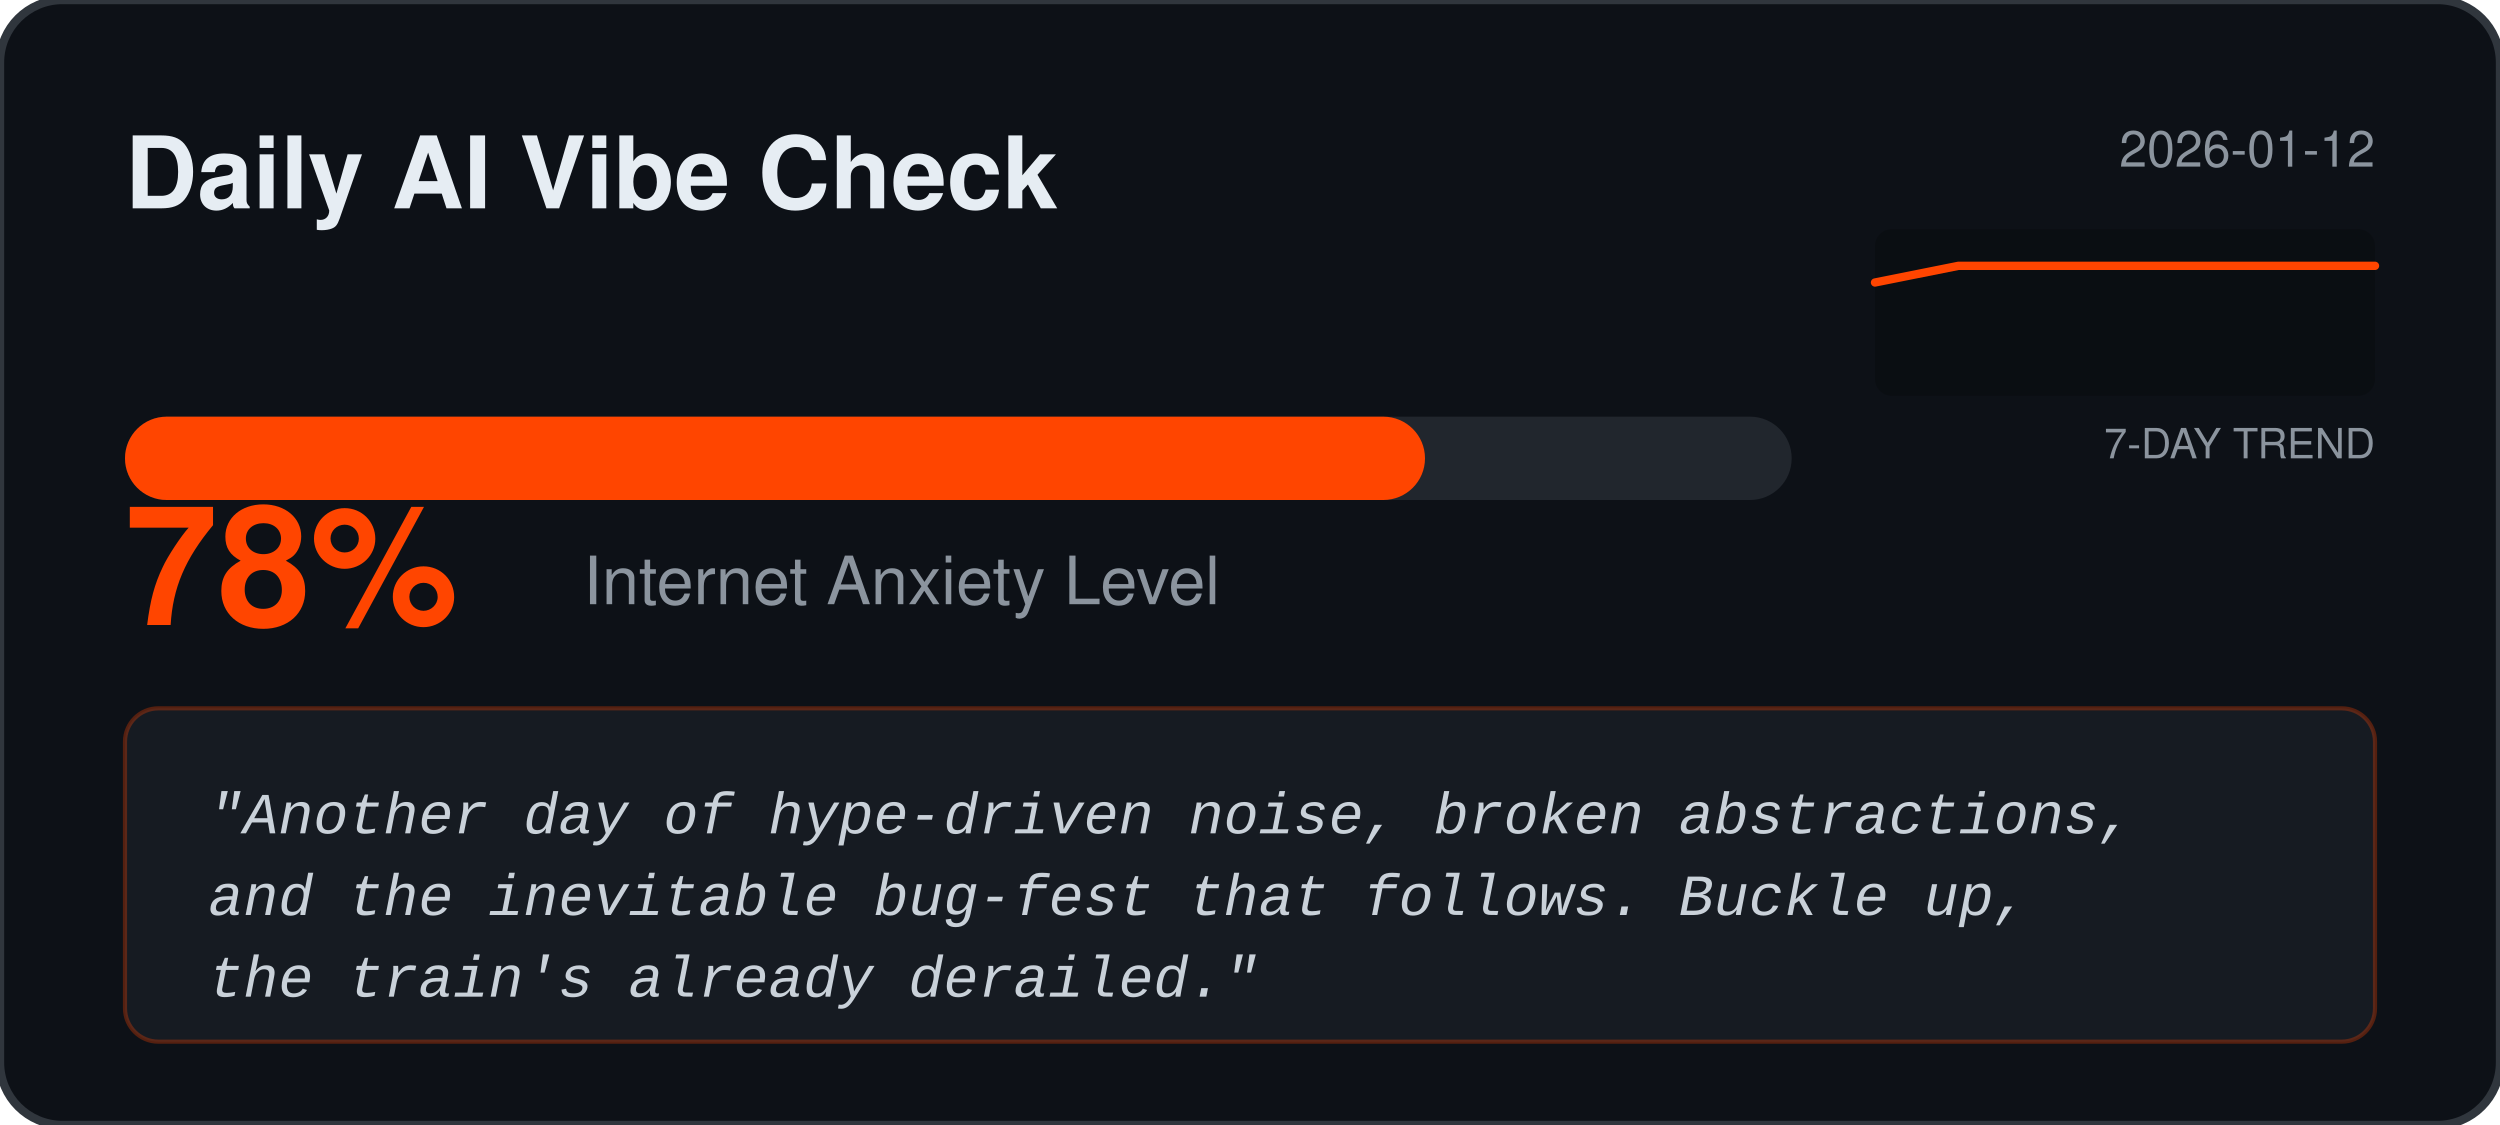
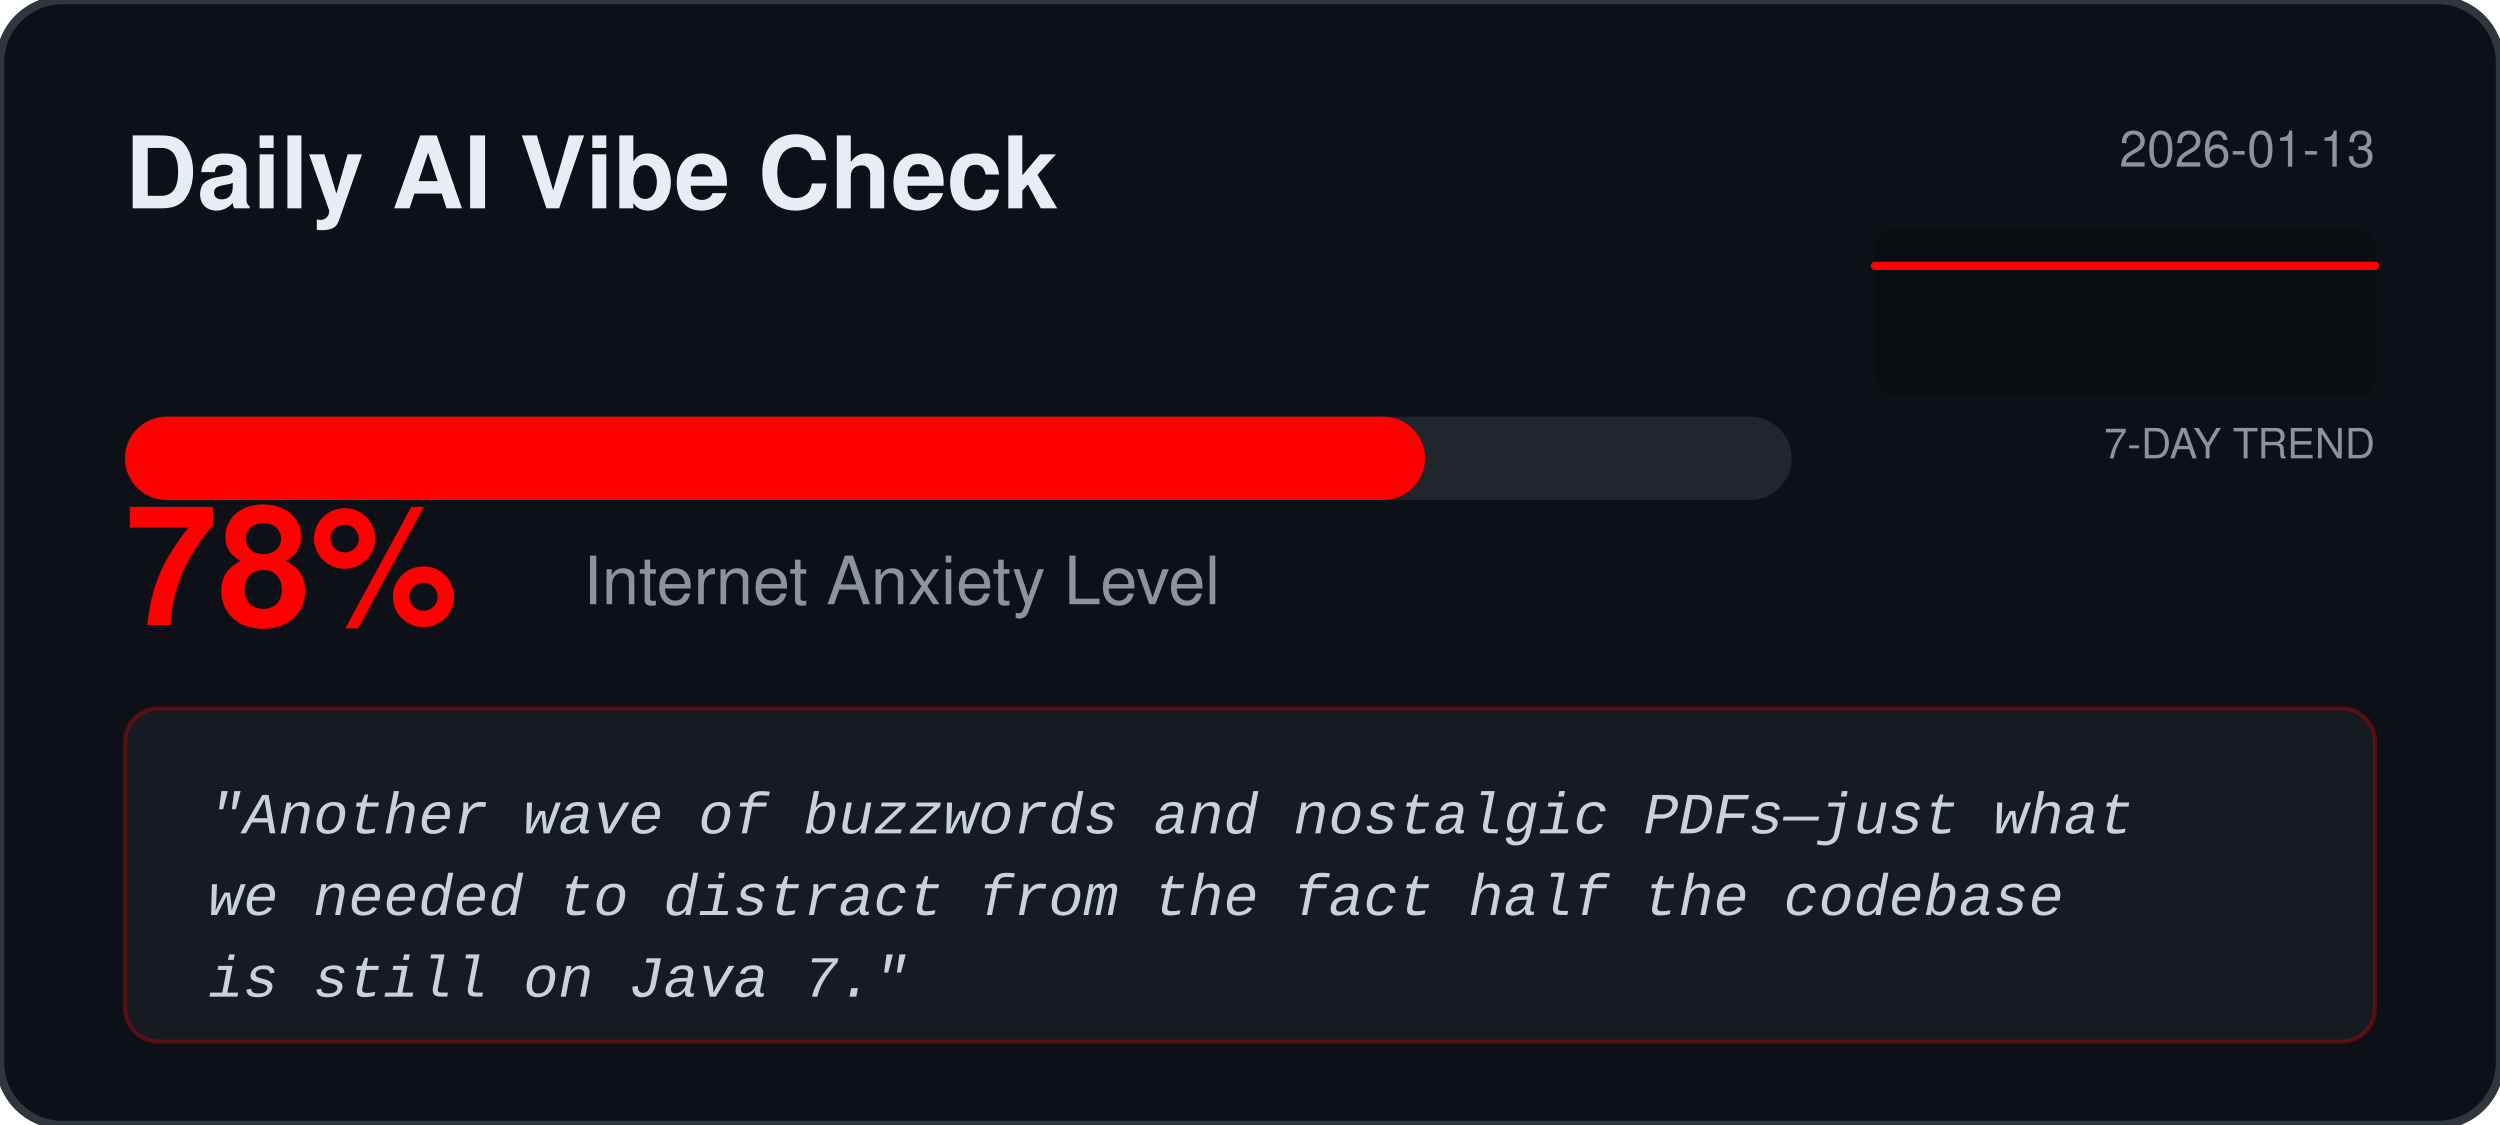
<svg xmlns="http://www.w3.org/2000/svg" width="600" height="270" viewBox="0 0 600 270" fill="none">
  <rect width="600" height="270" rx="15" fill="#0D1117" stroke="#30363D" stroke-width="2" />
  <text x="30" y="50" fill="#E6EDF3" font-family="Segoe UI, Helvetica, sans-serif" font-weight="bold" font-size="24">Daily AI Vibe Check</text>
-   <text x="570" y="40" fill="#8B949E" font-family="Segoe UI, Helvetica, sans-serif" font-size="12" text-anchor="end">2026-01-12</text>
+   <text x="570" y="40" fill="#8B949E" font-family="Segoe UI, Helvetica, sans-serif" font-size="12" text-anchor="end">2026-01-13</text>
  <rect x="450" y="55" width="120" height="40" fill="#000000" fill-opacity="0.2" rx="4" />
  <text x="570" y="110" fill="#8B949E" font-family="Segoe UI, Helvetica, sans-serif" font-size="10" text-anchor="end">7-DAY TREND</text>
-   <polyline points="450.0,67.8 470.0,63.8 490.0,63.8 510.0,63.8 530.0,63.8 550.0,63.8 570.0,63.8" fill="none" stroke="#FF4500" stroke-width="2" stroke-linecap="round" stroke-linejoin="round" />
+   <polyline points="450.0,63.8 470.0,63.8 490.0,63.8 510.0,63.8 530.0,63.8 550.0,63.8 570.0,63.8" fill="none" stroke="#FF0000" stroke-width="2" stroke-linecap="round" stroke-linejoin="round" />
  <rect x="30" y="100" width="400" height="20" rx="10" fill="#21262D" />
-   <rect x="30" y="100" width="312.0" height="20" rx="10" fill="#FF4500" />
-   <text x="30" y="150" fill="#FF4500" font-family="Segoe UI, Helvetica, sans-serif" font-weight="bold" font-size="40">78%</text>
+   <rect x="30" y="100" width="312.0" height="20" rx="10" fill="#FF0000" />
+   <text x="30" y="150" fill="#FF0000" font-family="Segoe UI, Helvetica, sans-serif" font-weight="bold" font-size="40">78%</text>
  <text x="140" y="145" fill="#8B949E" font-family="Segoe UI, Helvetica, sans-serif" font-size="16">Internet Anxiety Level</text>
-   <rect x="30" y="170" width="540" height="80" rx="8" fill="#161B22" stroke="#FF4500" stroke-opacity="0.3" />
+   <rect x="30" y="170" width="540" height="80" rx="8" fill="#161B22" stroke="#FF0000" stroke-opacity="0.3" />
  <text x="50" y="200" fill="#C9D1D9" font-family="Courier New, monospace" font-size="14" font-style="italic">
-     <tspan x="50" dy="0">"Another day of hype‑driven noise, broken abstractions,</tspan>
-     <tspan x="50" dy="1.4em">and the inevitable bug‑fest that follows. Buckle up,</tspan>
-     <tspan x="50" dy="1.4em">the train's already derailed."</tspan>
+     <tspan x="50" dy="0">"Another wave of buzzwords and nostalgic PDFs—just what</tspan>
+     <tspan x="50" dy="1.4em">we needed to distract from the fact half the codebase</tspan>
+     <tspan x="50" dy="1.4em">is still on Java 7."</tspan>
  </text>
</svg>
